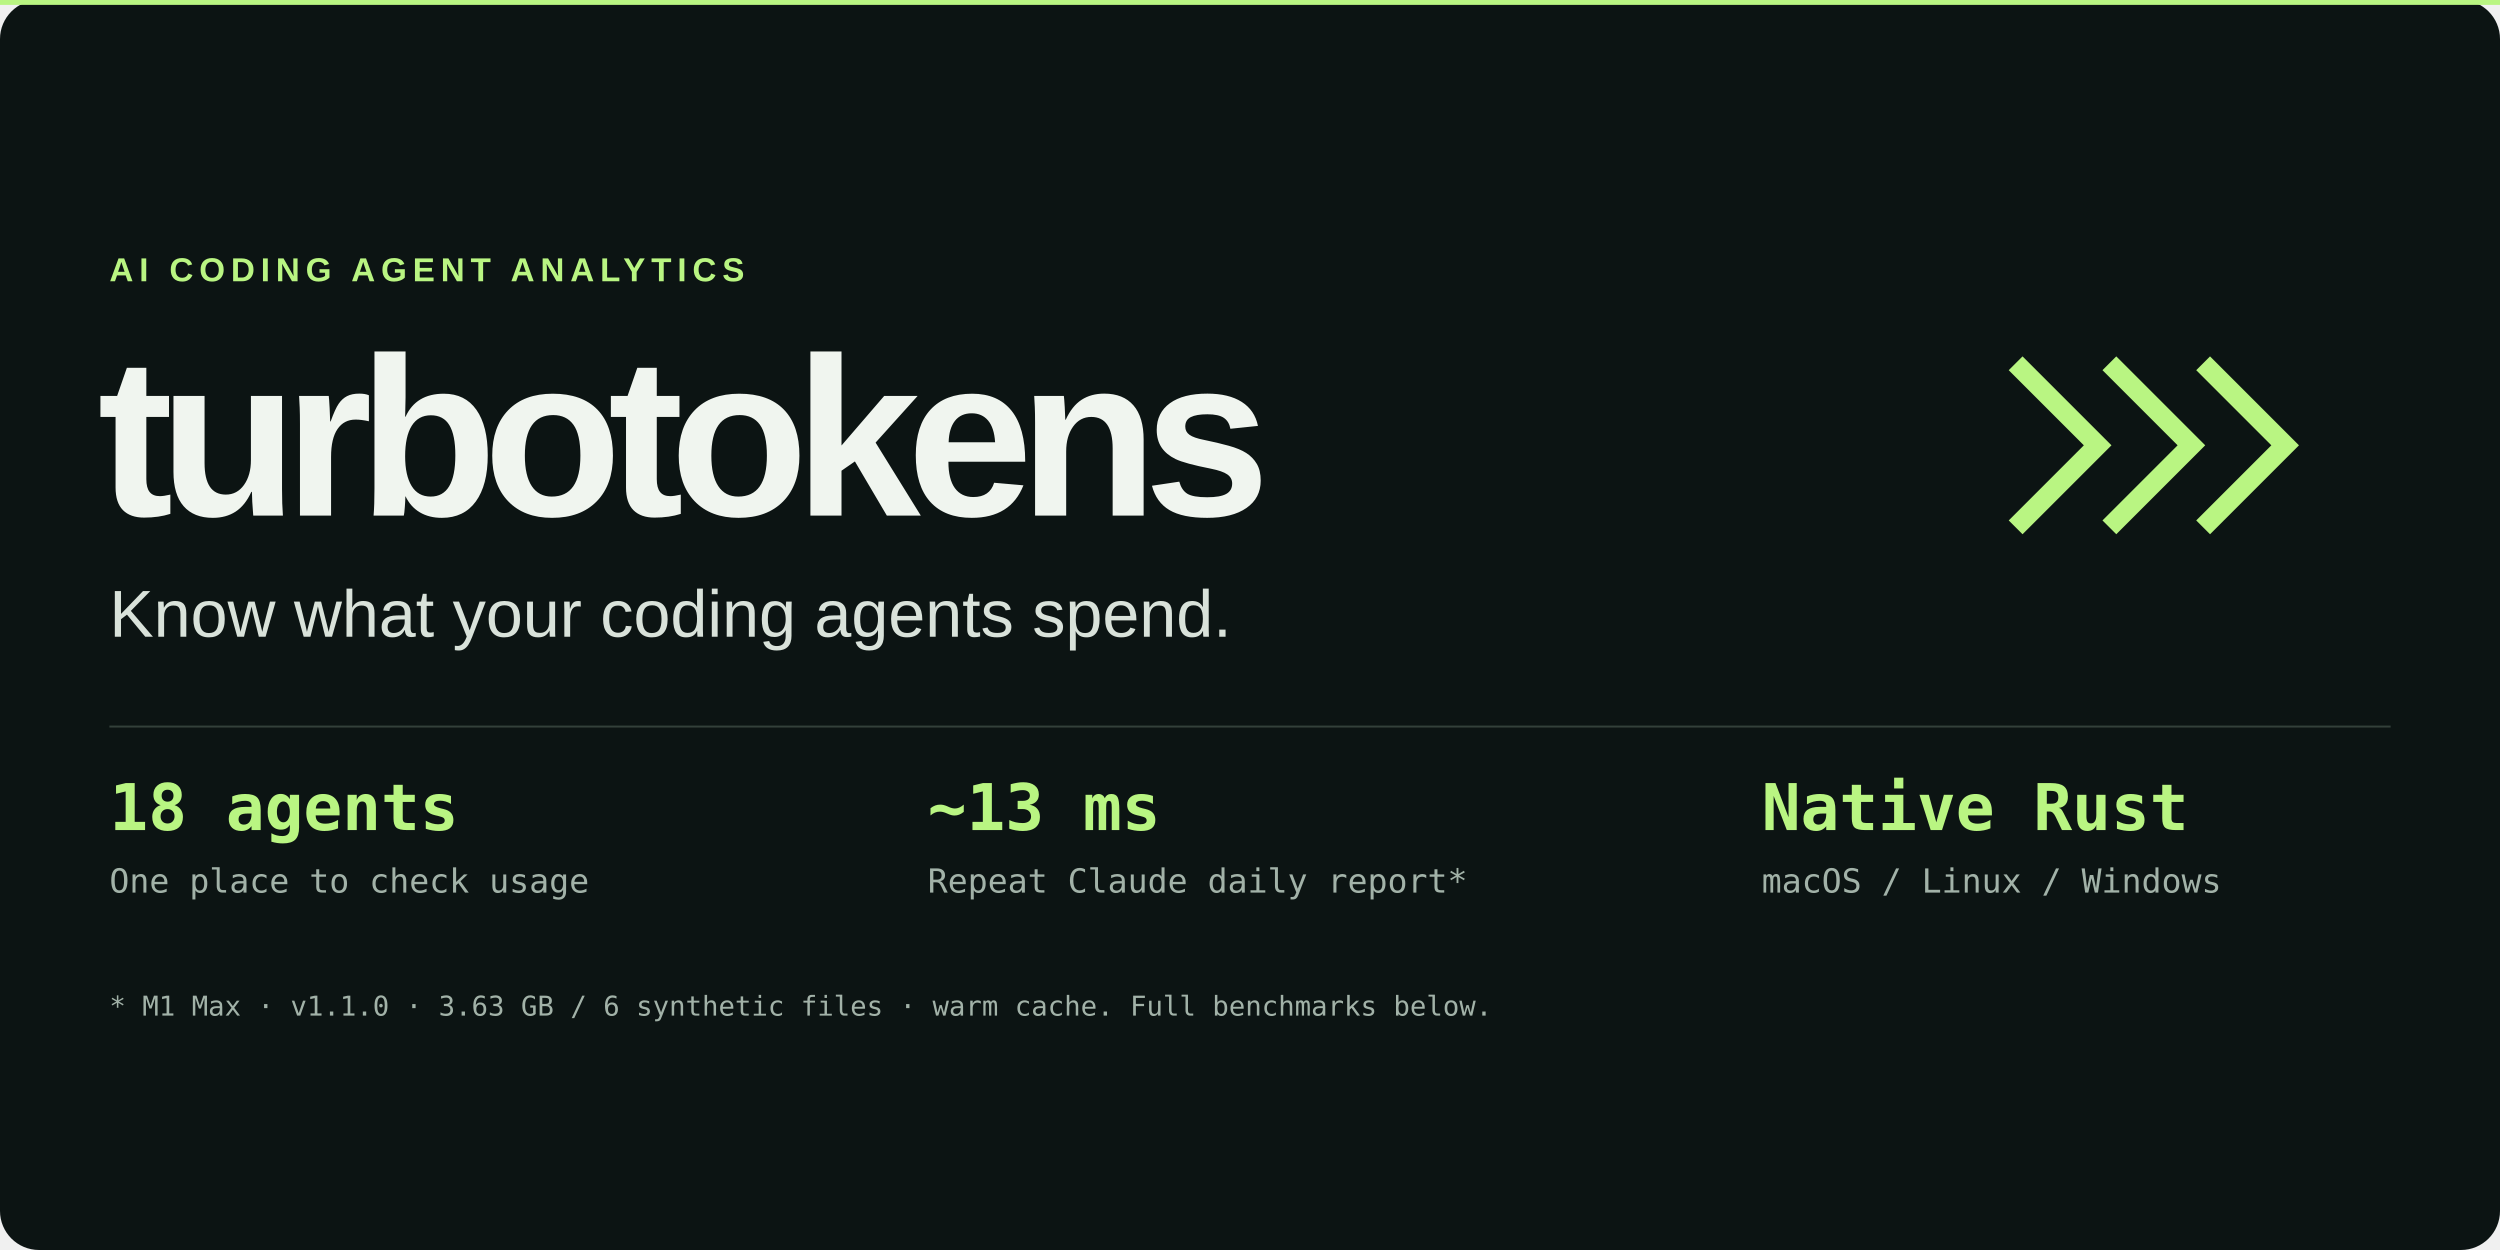
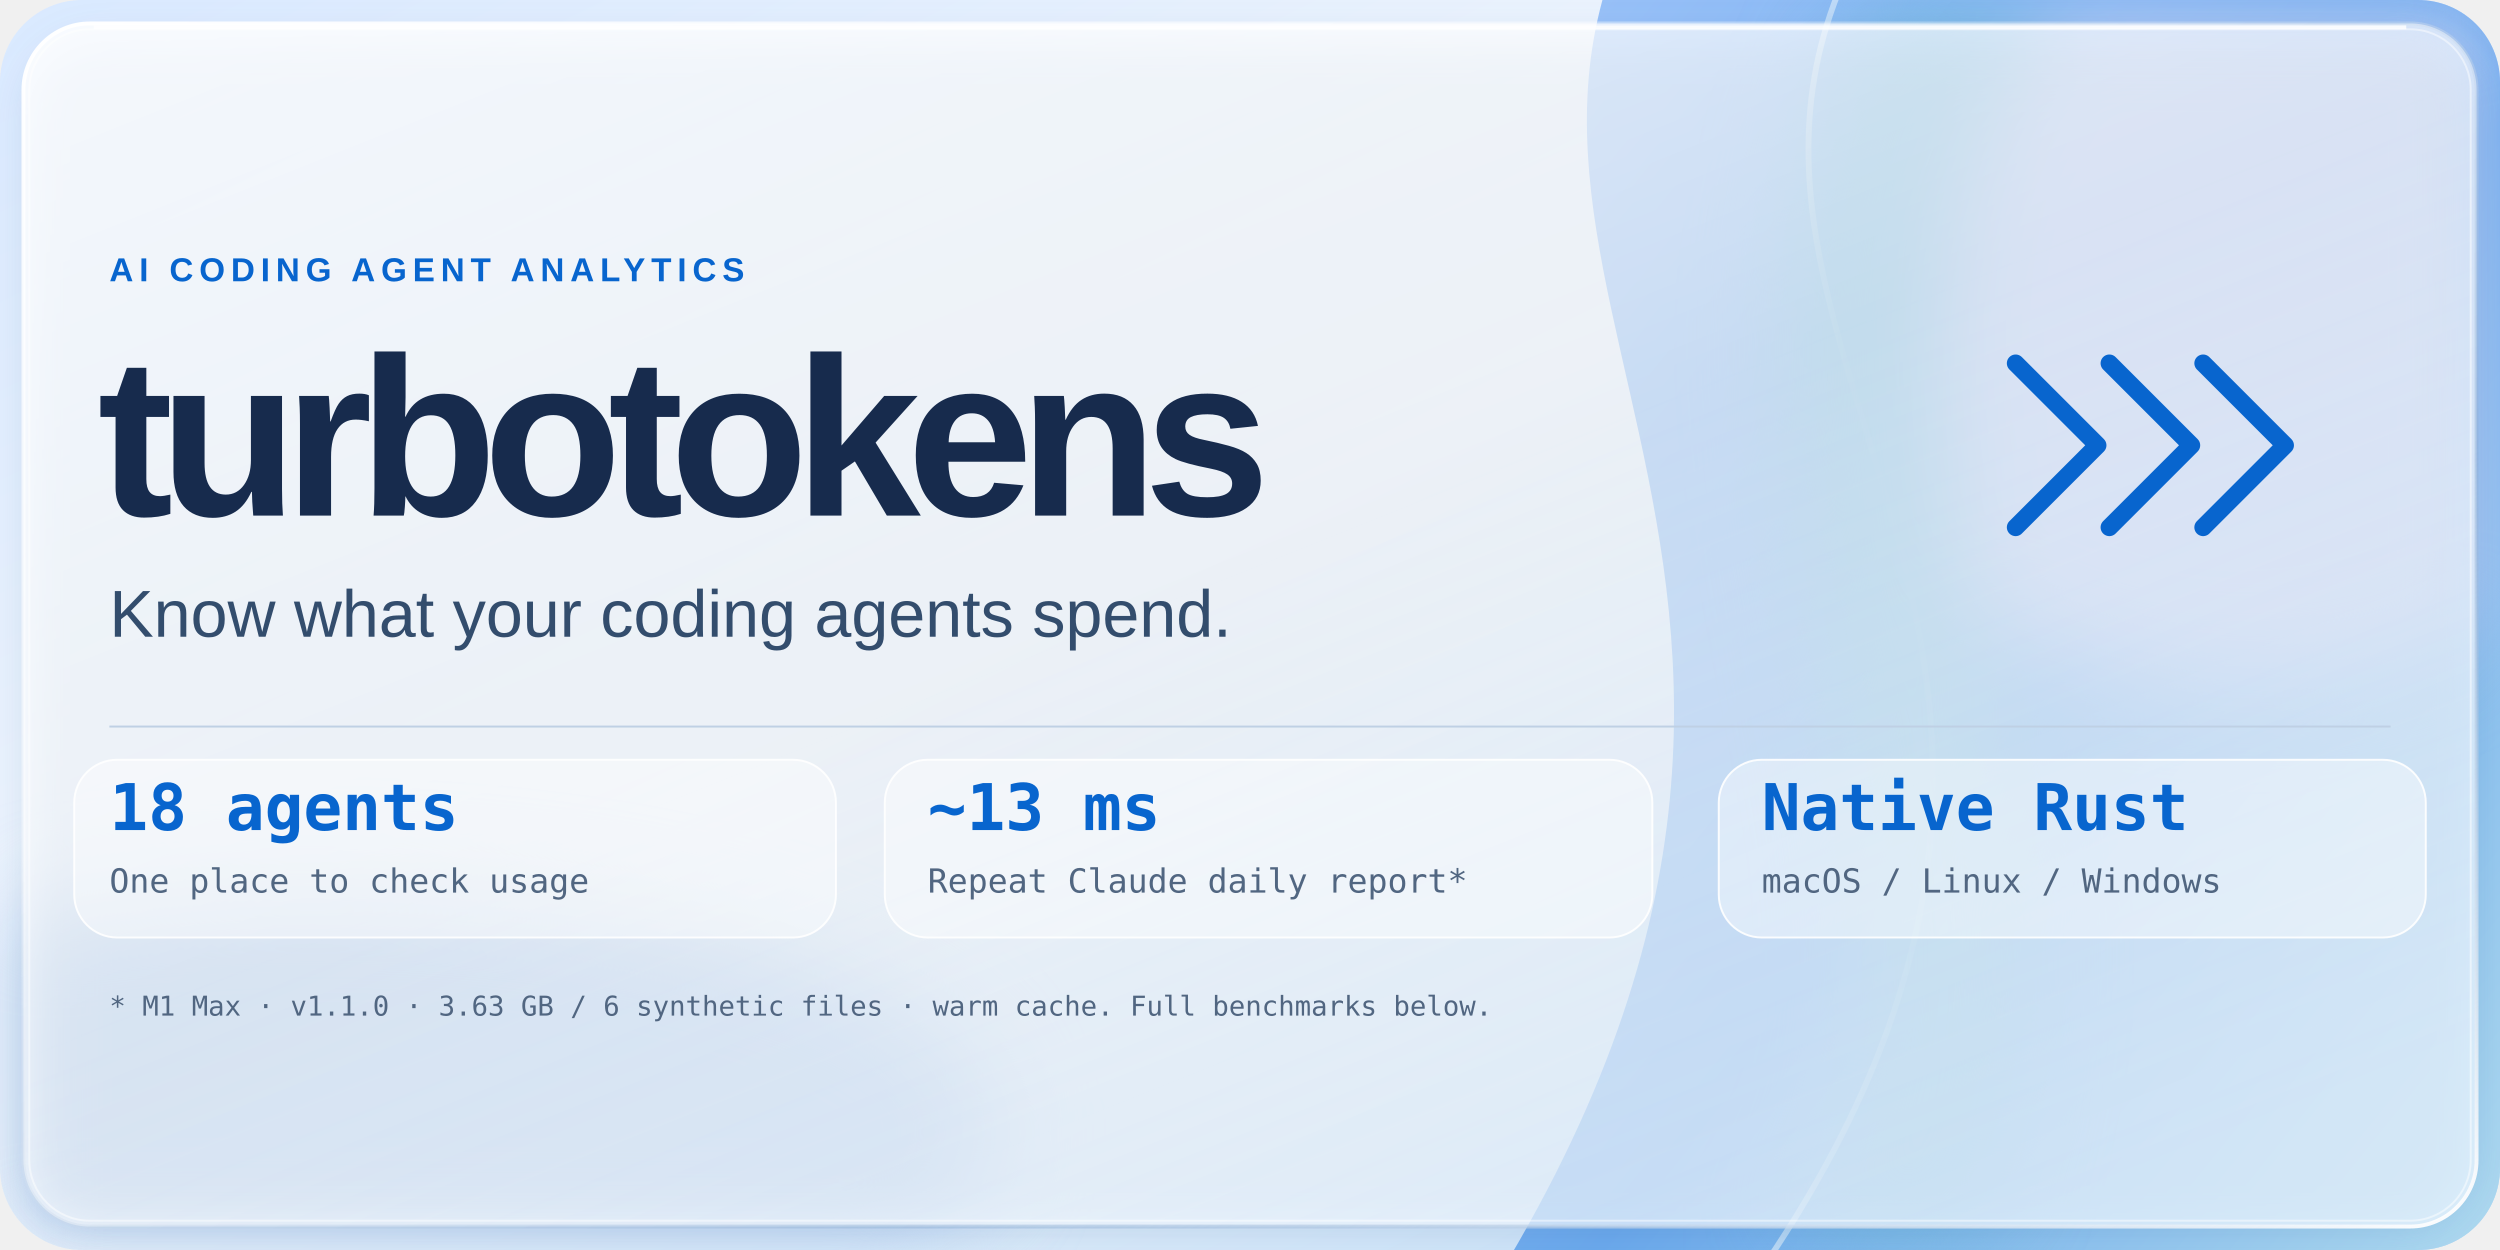
<svg xmlns="http://www.w3.org/2000/svg" width="1280" height="640" viewBox="0 0 1280 640">
-   <rect width="1280" height="640" rx="20" fill="#0c1413" />
-   <path d="M0 1H1280" stroke="#b9f582" stroke-width="3" />
-   <g transform="translate(0,80)" font-family="Arial, Helvetica, sans-serif">
-     <text x="56" y="64" fill="#b9f582" font-size="17" font-weight="700" letter-spacing="3">AI CODING AGENT ANALYTICS</text>
-     <text x="50" y="184" fill="#f0f5ef" font-size="116" font-weight="800" letter-spacing="-7">turbotokens</text>
-     <text x="56" y="246" fill="#d9e2da" font-size="34">Know what your coding agents spend.</text>
-     <g stroke="#b9f582" stroke-width="10" fill="none" stroke-linejoin="miter">
-       <path d="M1032 106l42 42-42 42" />
-       <path d="M1080 106l42 42-42 42" />
-       <path d="M1128 106l42 42-42 42" />
+   <svg width="100%" height="100%" viewBox="0 0 1280 640" preserveAspectRatio="none" aria-hidden="true">
+     <defs>
+       <linearGradient id="glass-sky" x2="1" y2="1">
+         <stop stop-color="#d9e9ff" />
+         <stop offset=".46" stop-color="#f1f6fc" />
+         <stop offset="1" stop-color="#b9d8f6" />
+       </linearGradient>
+       <linearGradient id="glass-wave" x2="1" y2="1">
+         <stop stop-color="#a5c7fb" />
+         <stop offset=".52" stop-color="#6aa8ec" />
+         <stop offset="1" stop-color="#c5eaf0" />
+       </linearGradient>
+       <linearGradient id="glass-frost" x2=".8" y2="1">
+         <stop stop-color="#fff" stop-opacity=".84" />
+         <stop offset=".52" stop-color="#fff" stop-opacity=".59" />
+         <stop offset="1" stop-color="#edf6ff" stop-opacity=".73" />
+       </linearGradient>
+       <linearGradient id="glass-rim" x2="1" y2="1">
+         <stop stop-color="#fff" />
+         <stop offset=".35" stop-color="#fff" stop-opacity=".35" />
+         <stop offset=".68" stop-color="#8daed4" stop-opacity=".45" />
+         <stop offset="1" stop-color="#fff" />
+       </linearGradient>
+       <filter id="glass-soft" x="-.5" y="-.5" width="2" height="2" color-interpolation-filters="sRGB">
+         <feGaussianBlur stdDeviation="24" />
+       </filter>
+       <filter id="glass-shadow" x="-.1" y="-.2" width="1.2" height="1.4" color-interpolation-filters="sRGB">
+         <feGaussianBlur stdDeviation="10" />
+       </filter>
+       <clipPath id="glass-clip">
+         <rect width="1280" height="640" rx="42" />
+       </clipPath>
+     </defs>
+     <g clip-path="url(#glass-clip)">
+       <rect width="1280" height="640" fill="url(#glass-sky)" />
+       <path d="M860-80C700 140 1020 300 730 710H1380V-80Z" fill="url(#glass-wave)" />
+       <path d="M980-70C790 175 1190 325 840 730" fill="none" stroke="#fff" stroke-opacity=".52" stroke-width="3" />
+       <g filter="url(#glass-soft)">
+         <ellipse cx="160" cy="580" rx="350" ry="125" fill="#b5cfef" />
+         <ellipse cx="1150" cy="160" rx="230" ry="190" fill="#b8cbf4" />
+         <path d="M1050-50C800 200 1150 480 900 710" stroke="#75b8de" stroke-width="80" fill="none" />
+       </g>
+       <rect x="15" y="22" width="1250" height="606" rx="36" fill="#396697" opacity=".18" filter="url(#glass-shadow)" />
+       <rect x="12" y="12" width="1256" height="616" rx="34" fill="url(#glass-frost)" stroke="url(#glass-rim)" stroke-width="2" />
+       <rect x="15" y="15" width="1250" height="610" rx="31" fill="none" stroke="#fff" stroke-opacity=".48" />
+       <path d="M48 14H1232" stroke="#fff" stroke-opacity=".85" stroke-width="2" />
    </g>
-     <path d="M56 292H1224" stroke="#33403a" />
-     <g font-family="Menlo, Consolas, monospace">
-       <text x="56" y="345" fill="#b9f582" font-size="33" font-weight="700">18 agents</text>
-       <text x="56" y="377" fill="#a2b2a8" font-size="17">One place to check usage</text>
-       <text x="475" y="345" fill="#b9f582" font-size="33" font-weight="700">~13 ms</text>
-       <text x="475" y="377" fill="#a2b2a8" font-size="17">Repeat Claude daily report*</text>
-       <text x="902" y="345" fill="#b9f582" font-size="33" font-weight="700">Native Rust</text>
-       <text x="902" y="377" fill="#a2b2a8" font-size="17">macOS / Linux / Windows</text>
-       <text x="56" y="440" fill="#a2b2a8" font-size="14">* M1 Max · v1.1.0 · 3.63 GB / 6 synthetic files · warm cache. Full benchmarks below.</text>
+   </svg>
+   <g transform="translate(0,80)">
+     <rect x="38" y="309" width="390" height="91" rx="22" fill="#fff" fill-opacity=".42" stroke="#fff" stroke-opacity=".9" />
+     <rect x="453" y="309" width="393" height="91" rx="22" fill="#fff" fill-opacity=".42" stroke="#fff" stroke-opacity=".9" />
+     <rect x="880" y="309" width="362" height="91" rx="22" fill="#fff" fill-opacity=".42" stroke="#fff" stroke-opacity=".9" />
+     <g font-family="Arial, Helvetica, sans-serif">
+       <text x="56" y="64" fill="#0865ce" font-size="17" font-weight="700" letter-spacing="3">AI CODING AGENT ANALYTICS</text>
+       <text x="50" y="184" fill="#172b4d" font-size="116" font-weight="800" letter-spacing="-7">turbotokens</text>
+       <text x="56" y="246" fill="#334d6d" font-size="34">Know what your coding agents spend.</text>
+       <g stroke="#0865ce" stroke-width="9" stroke-linecap="round" fill="none" stroke-linejoin="round">
+         <path d="M1032 106l42 42-42 42" />
+         <path d="M1080 106l42 42-42 42" />
+         <path d="M1128 106l42 42-42 42" />
+       </g>
+       <path d="M56 292H1224" stroke="#bfd0e4" />
+       <g font-family="Menlo, Consolas, monospace">
+         <text x="56" y="345" fill="#0865ce" font-size="33" font-weight="700">18 agents</text>
+         <text x="56" y="377" fill="#516681" font-size="17">One place to check usage</text>
+         <text x="475" y="345" fill="#0865ce" font-size="33" font-weight="700">~13 ms</text>
+         <text x="475" y="377" fill="#516681" font-size="17">Repeat Claude daily report*</text>
+         <text x="902" y="345" fill="#0865ce" font-size="33" font-weight="700">Native Rust</text>
+         <text x="902" y="377" fill="#516681" font-size="17">macOS / Linux / Windows</text>
+         <text x="56" y="440" fill="#516681" font-size="14">* M1 Max · v1.1.0 · 3.63 GB / 6 synthetic files · warm cache. Full benchmarks below.</text>
+       </g>
    </g>
  </g>
</svg>
